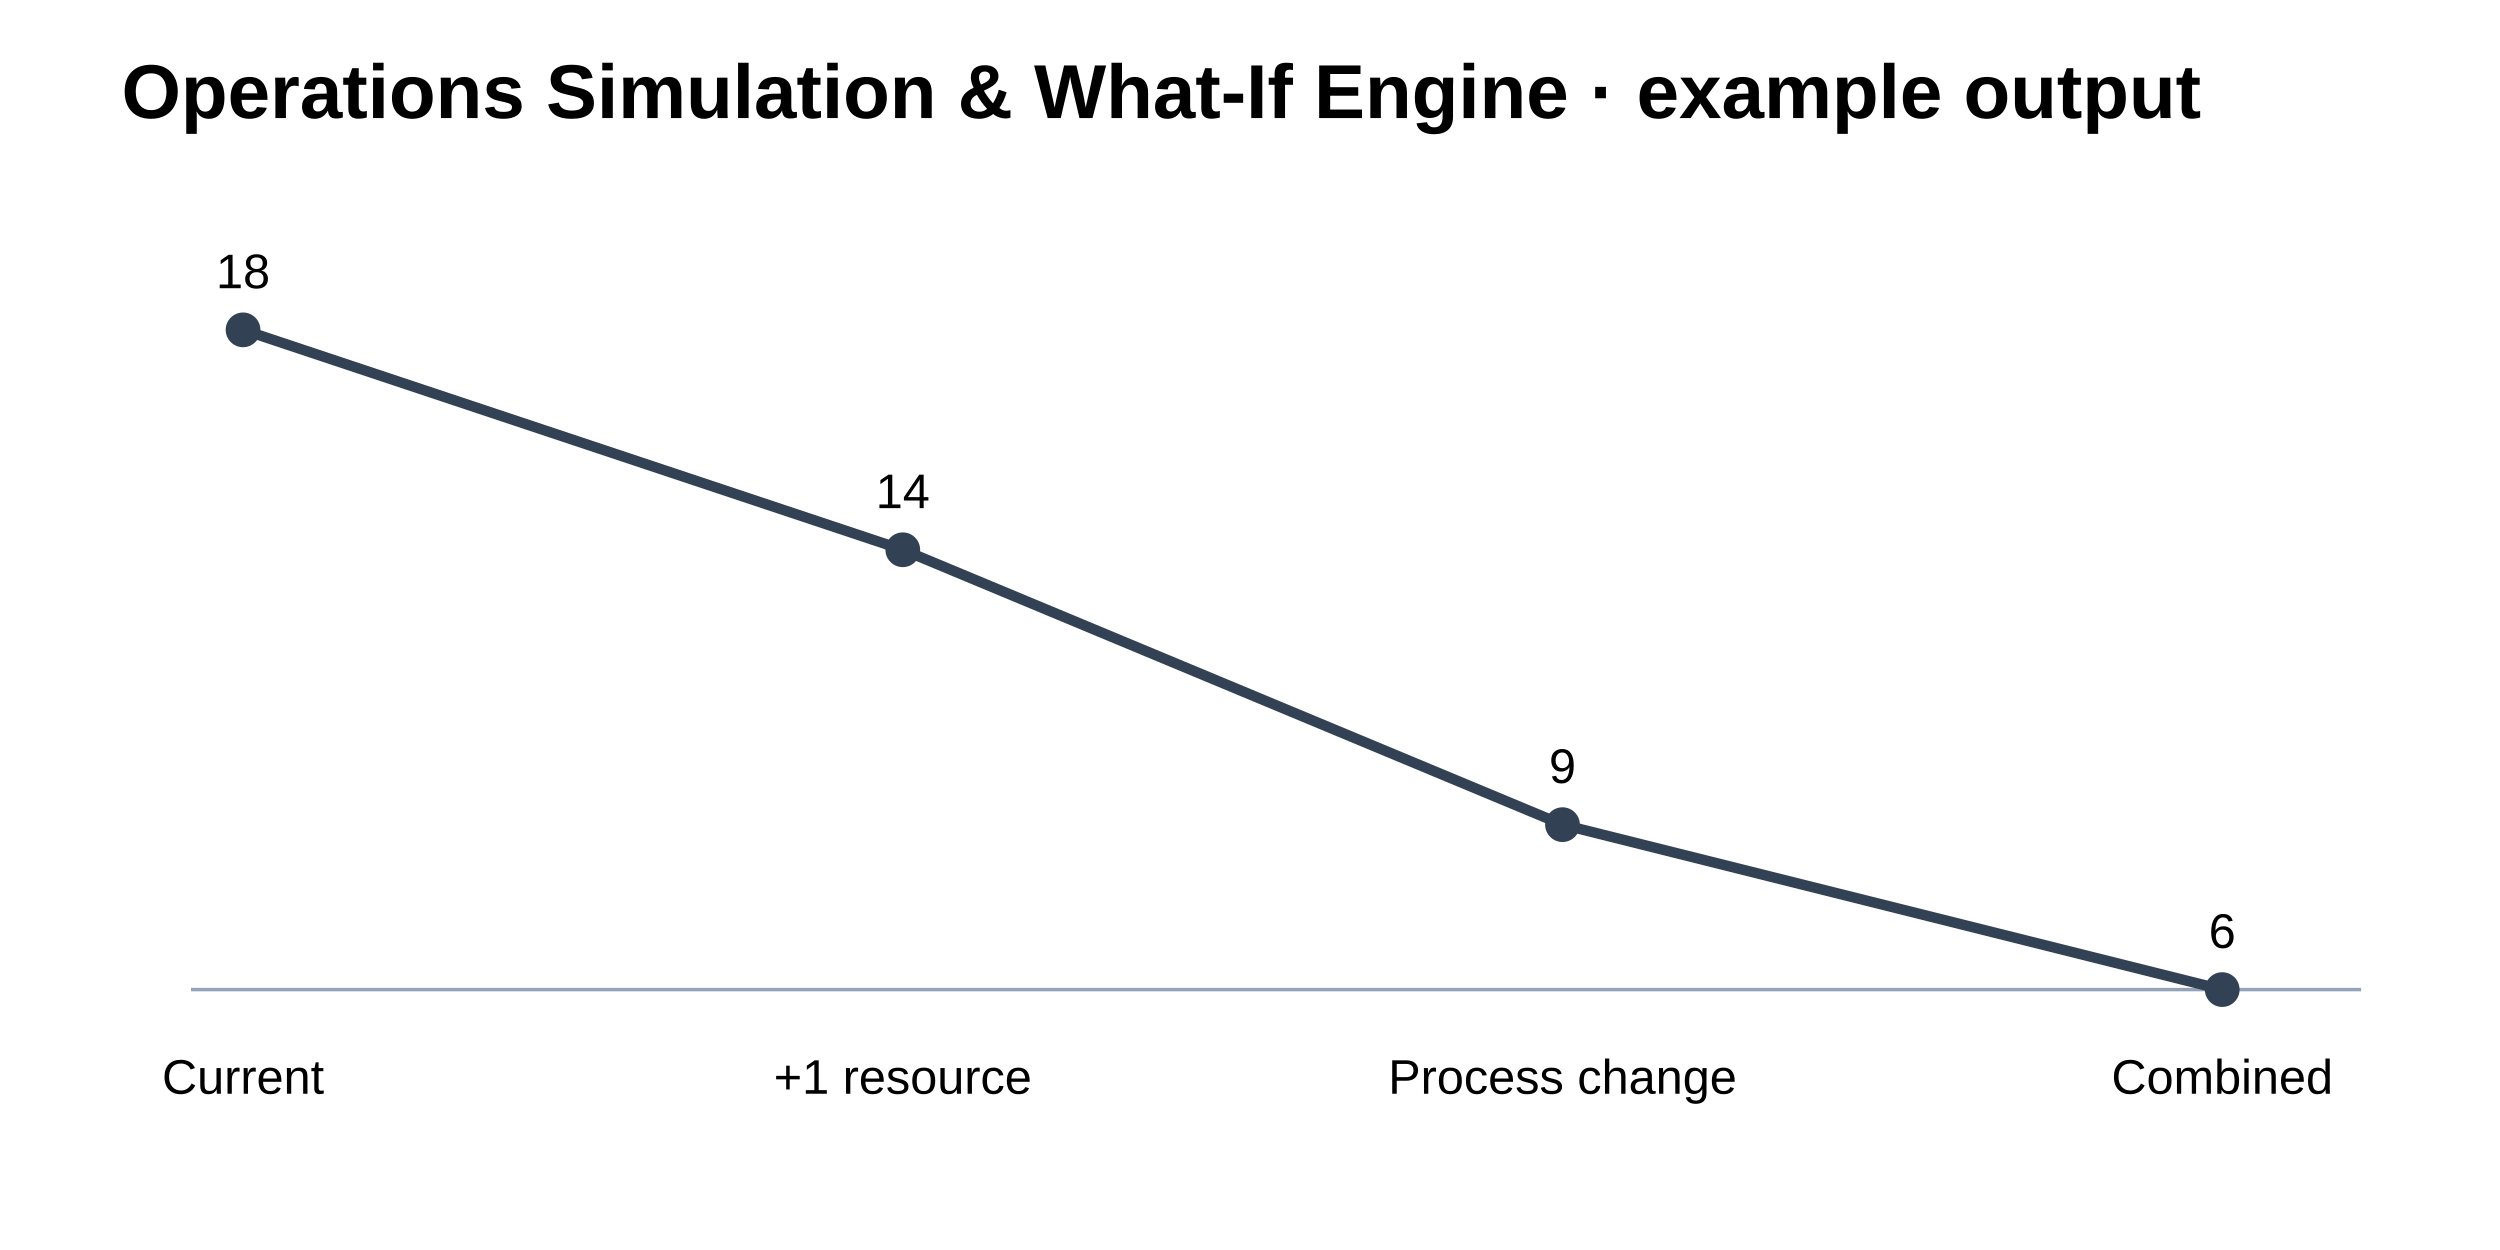
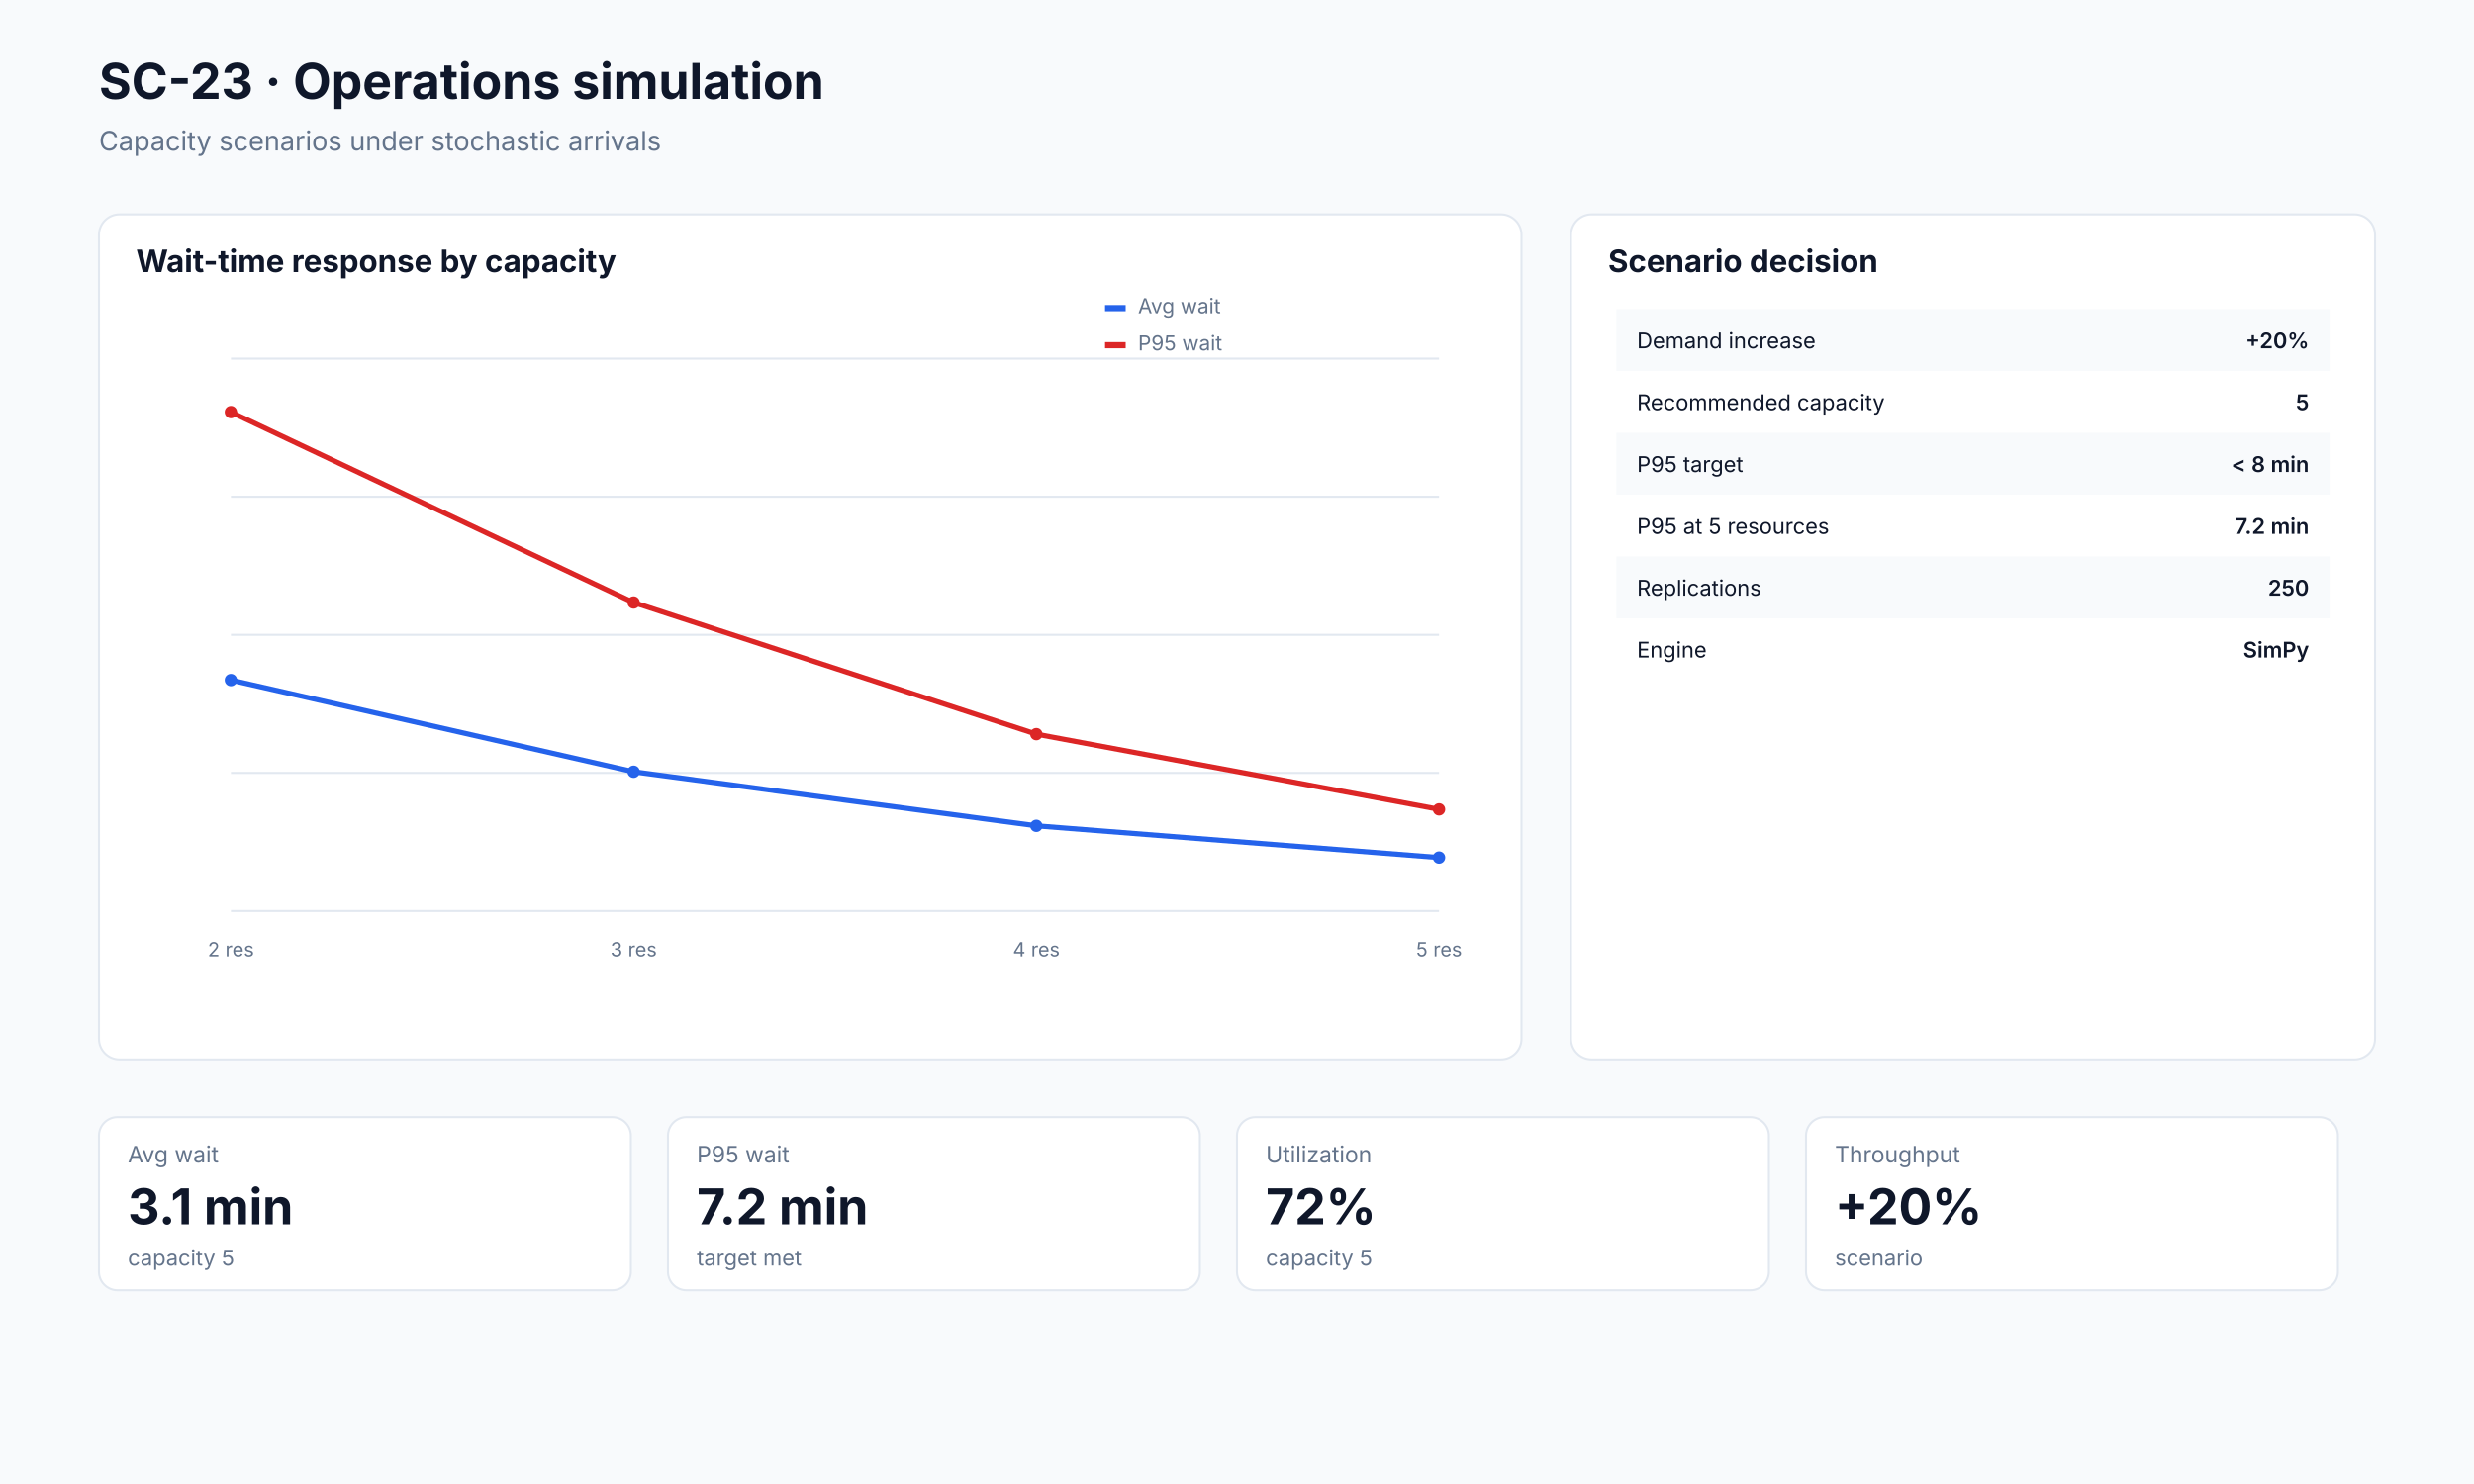
- <svg xmlns="http://www.w3.org/2000/svg" width="720" height="360">
-   <rect width="720" height="360" fill="white" />
-   <text x="35" y="34" font-family="Arial" font-size="22" font-weight="600">Operations Simulation &amp; What-If Engine · example output</text>
-   <line x1="55" y1="285" x2="680" y2="285" stroke="#94a3b8" />
-   <polyline points="70,95 260,158.333 450,237.5 640,285" fill="none" stroke="#334155" stroke-width="3" />
-   <circle cx="70" cy="95" r="5" fill="#334155" />
-   <text x="70" y="83" text-anchor="middle" font-family="Arial" font-size="14">18</text>
-   <text x="70" y="315" text-anchor="middle" font-family="Arial" font-size="14">Current</text>
-   <circle cx="260" cy="158.333" r="5" fill="#334155" />
-   <text x="260" y="146.333" text-anchor="middle" font-family="Arial" font-size="14">14</text>
-   <text x="260" y="315" text-anchor="middle" font-family="Arial" font-size="14">+1 resource</text>
-   <circle cx="450" cy="237.5" r="5" fill="#334155" />
-   <text x="450" y="225.5" text-anchor="middle" font-family="Arial" font-size="14">9</text>
-   <text x="450" y="315" text-anchor="middle" font-family="Arial" font-size="14">Process change</text>
-   <circle cx="640" cy="285" r="5" fill="#334155" />
-   <text x="640" y="273" text-anchor="middle" font-family="Arial" font-size="14">6</text>
-   <text x="640" y="315" text-anchor="middle" font-family="Arial" font-size="14">Combined</text>
+ <svg xmlns="http://www.w3.org/2000/svg" width="1200" height="720" viewBox="0 0 1200 720">
+   <rect width="1200" height="720" fill="#f8fafc" />
+   <text x="48" y="48" font-family="Inter,Arial,sans-serif" font-size="24" font-weight="700" fill="#0f172a">SC-23 · Operations simulation</text>
+   <text x="48" y="73" font-family="Inter,Arial,sans-serif" font-size="13" fill="#64748b">Capacity scenarios under stochastic arrivals</text>
+   <rect x="48" y="104" width="690" height="410" rx="10" fill="#fff" stroke="#e2e8f0" />
+   <text x="66" y="132" font-family="Inter,Arial,sans-serif" font-size="15" font-weight="650" fill="#0f172a">Wait-time response by capacity</text>
+   <line x1="112" y1="174" x2="698" y2="174" stroke="#e2e8f0" />
+   <line x1="112" y1="241" x2="698" y2="241" stroke="#e2e8f0" />
+   <line x1="112" y1="308" x2="698" y2="308" stroke="#e2e8f0" />
+   <line x1="112" y1="375" x2="698" y2="375" stroke="#e2e8f0" />
+   <line x1="112" y1="442" x2="698" y2="442" stroke="#e2e8f0" />
+   <polyline points="112,329.955 307.333,374.435 502.667,400.667 698,416.065" fill="none" stroke="#2563eb" stroke-width="2.5" />
+   <circle cx="112" cy="329.955" r="3" fill="#2563eb" />
+   <circle cx="307.333" cy="374.435" r="3" fill="#2563eb" />
+   <circle cx="502.667" cy="400.667" r="3" fill="#2563eb" />
+   <circle cx="698" cy="416.065" r="3" fill="#2563eb" />
+   <polyline points="112,199.935 307.333,292.318 502.667,356.187 698,392.684" fill="none" stroke="#dc2626" stroke-width="2.5" />
+   <circle cx="112" cy="199.935" r="3" fill="#dc2626" />
+   <circle cx="307.333" cy="292.318" r="3" fill="#dc2626" />
+   <circle cx="502.667" cy="356.187" r="3" fill="#dc2626" />
+   <circle cx="698" cy="392.684" r="3" fill="#dc2626" />
+   <text x="112" y="464" text-anchor="middle" font-family="Inter,Arial,sans-serif" font-size="9.5" fill="#64748b">2 res</text>
+   <text x="307.333" y="464" text-anchor="middle" font-family="Inter,Arial,sans-serif" font-size="9.5" fill="#64748b">3 res</text>
+   <text x="502.667" y="464" text-anchor="middle" font-family="Inter,Arial,sans-serif" font-size="9.5" fill="#64748b">4 res</text>
+   <text x="698" y="464" text-anchor="middle" font-family="Inter,Arial,sans-serif" font-size="9.5" fill="#64748b">5 res</text>
+   <rect x="536" y="148" width="10" height="3" fill="#2563eb" />
+   <text x="552" y="152" font-family="Inter,Arial,sans-serif" font-size="10" fill="#64748b">Avg wait</text>
+   <rect x="536" y="166" width="10" height="3" fill="#dc2626" />
+   <text x="552" y="170" font-family="Inter,Arial,sans-serif" font-size="10" fill="#64748b">P95 wait</text>
+   <rect x="762" y="104" width="390" height="410" rx="10" fill="#fff" stroke="#e2e8f0" />
+   <text x="780" y="132" font-family="Inter,Arial,sans-serif" font-size="15" font-weight="650" fill="#0f172a">Scenario decision</text>
+   <rect x="784" y="150" width="346" height="30" fill="#f8fafc" />
+   <text x="794" y="169" font-family="Inter,Arial,sans-serif" font-size="10.5" fill="#0f172a">Demand increase</text>
+   <text x="1120" y="169" text-anchor="end" font-family="Inter,Arial,sans-serif" font-size="10.5" font-weight="600" fill="#0f172a">+20%</text>
+   <rect x="784" y="180" width="346" height="30" fill="#fff" />
+   <text x="794" y="199" font-family="Inter,Arial,sans-serif" font-size="10.5" fill="#0f172a">Recommended capacity</text>
+   <text x="1120" y="199" text-anchor="end" font-family="Inter,Arial,sans-serif" font-size="10.5" font-weight="600" fill="#0f172a">5</text>
+   <rect x="784" y="210" width="346" height="30" fill="#f8fafc" />
+   <text x="794" y="229" font-family="Inter,Arial,sans-serif" font-size="10.5" fill="#0f172a">P95 target</text>
+   <text x="1120" y="229" text-anchor="end" font-family="Inter,Arial,sans-serif" font-size="10.5" font-weight="600" fill="#0f172a">&lt; 8 min</text>
+   <rect x="784" y="240" width="346" height="30" fill="#fff" />
+   <text x="794" y="259" font-family="Inter,Arial,sans-serif" font-size="10.5" fill="#0f172a">P95 at 5 resources</text>
+   <text x="1120" y="259" text-anchor="end" font-family="Inter,Arial,sans-serif" font-size="10.5" font-weight="600" fill="#0f172a">7.2 min</text>
+   <rect x="784" y="270" width="346" height="30" fill="#f8fafc" />
+   <text x="794" y="289" font-family="Inter,Arial,sans-serif" font-size="10.5" fill="#0f172a">Replications</text>
+   <text x="1120" y="289" text-anchor="end" font-family="Inter,Arial,sans-serif" font-size="10.5" font-weight="600" fill="#0f172a">250</text>
+   <rect x="784" y="300" width="346" height="30" fill="#fff" />
+   <text x="794" y="319" font-family="Inter,Arial,sans-serif" font-size="10.5" fill="#0f172a">Engine</text>
+   <text x="1120" y="319" text-anchor="end" font-family="Inter,Arial,sans-serif" font-size="10.5" font-weight="600" fill="#0f172a">SimPy</text>
+   <rect x="48" y="542" width="258" height="84" rx="9" fill="#fff" stroke="#e2e8f0" />
+   <text x="62" y="564" font-family="Inter,Arial,sans-serif" font-size="11" fill="#64748b">Avg wait</text>
+   <text x="62" y="594" font-family="Inter,Arial,sans-serif" font-size="24" font-weight="700" fill="#0f172a">3.1 min</text>
+   <text x="62" y="614" font-family="Inter,Arial,sans-serif" font-size="10.5" fill="#64748b">capacity 5</text>
+   <rect x="324" y="542" width="258" height="84" rx="9" fill="#fff" stroke="#e2e8f0" />
+   <text x="338" y="564" font-family="Inter,Arial,sans-serif" font-size="11" fill="#64748b">P95 wait</text>
+   <text x="338" y="594" font-family="Inter,Arial,sans-serif" font-size="24" font-weight="700" fill="#0f172a">7.2 min</text>
+   <text x="338" y="614" font-family="Inter,Arial,sans-serif" font-size="10.5" fill="#64748b">target met</text>
+   <rect x="600" y="542" width="258" height="84" rx="9" fill="#fff" stroke="#e2e8f0" />
+   <text x="614" y="564" font-family="Inter,Arial,sans-serif" font-size="11" fill="#64748b">Utilization</text>
+   <text x="614" y="594" font-family="Inter,Arial,sans-serif" font-size="24" font-weight="700" fill="#0f172a">72%</text>
+   <text x="614" y="614" font-family="Inter,Arial,sans-serif" font-size="10.5" fill="#64748b">capacity 5</text>
+   <rect x="876" y="542" width="258" height="84" rx="9" fill="#fff" stroke="#e2e8f0" />
+   <text x="890" y="564" font-family="Inter,Arial,sans-serif" font-size="11" fill="#64748b">Throughput</text>
+   <text x="890" y="594" font-family="Inter,Arial,sans-serif" font-size="24" font-weight="700" fill="#0f172a">+20%</text>
+   <text x="890" y="614" font-family="Inter,Arial,sans-serif" font-size="10.5" fill="#64748b">scenario</text>
</svg>
